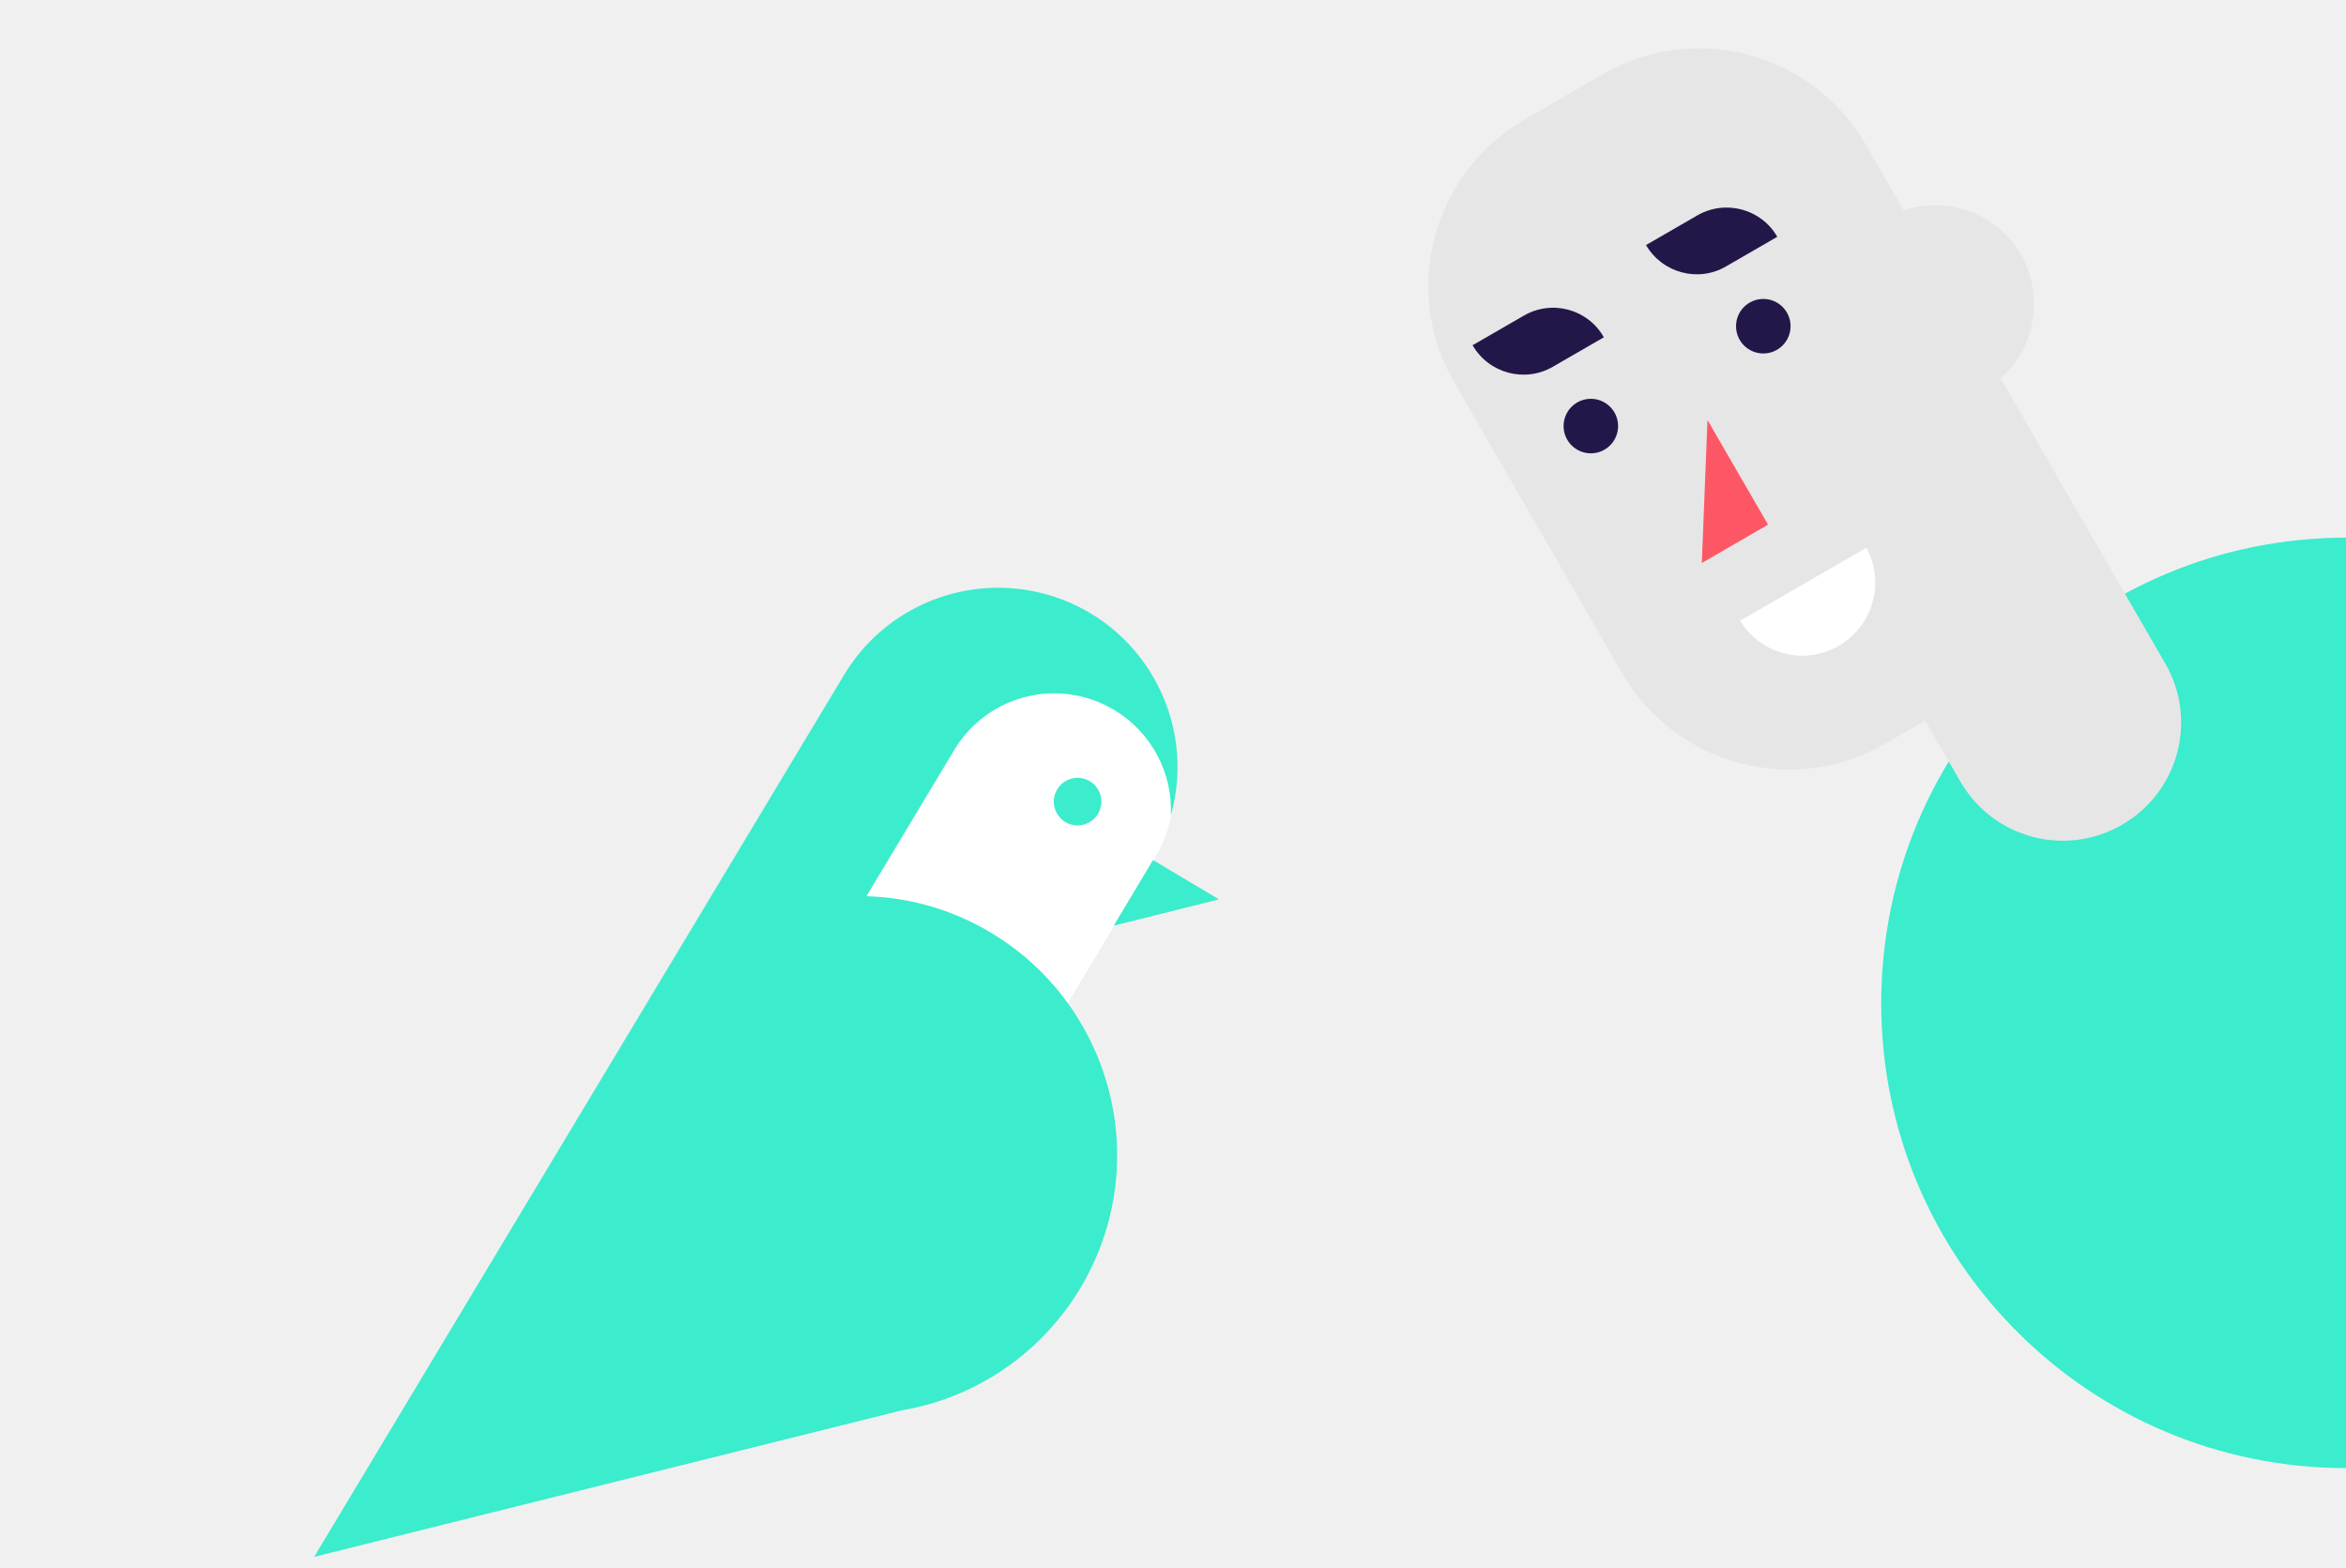
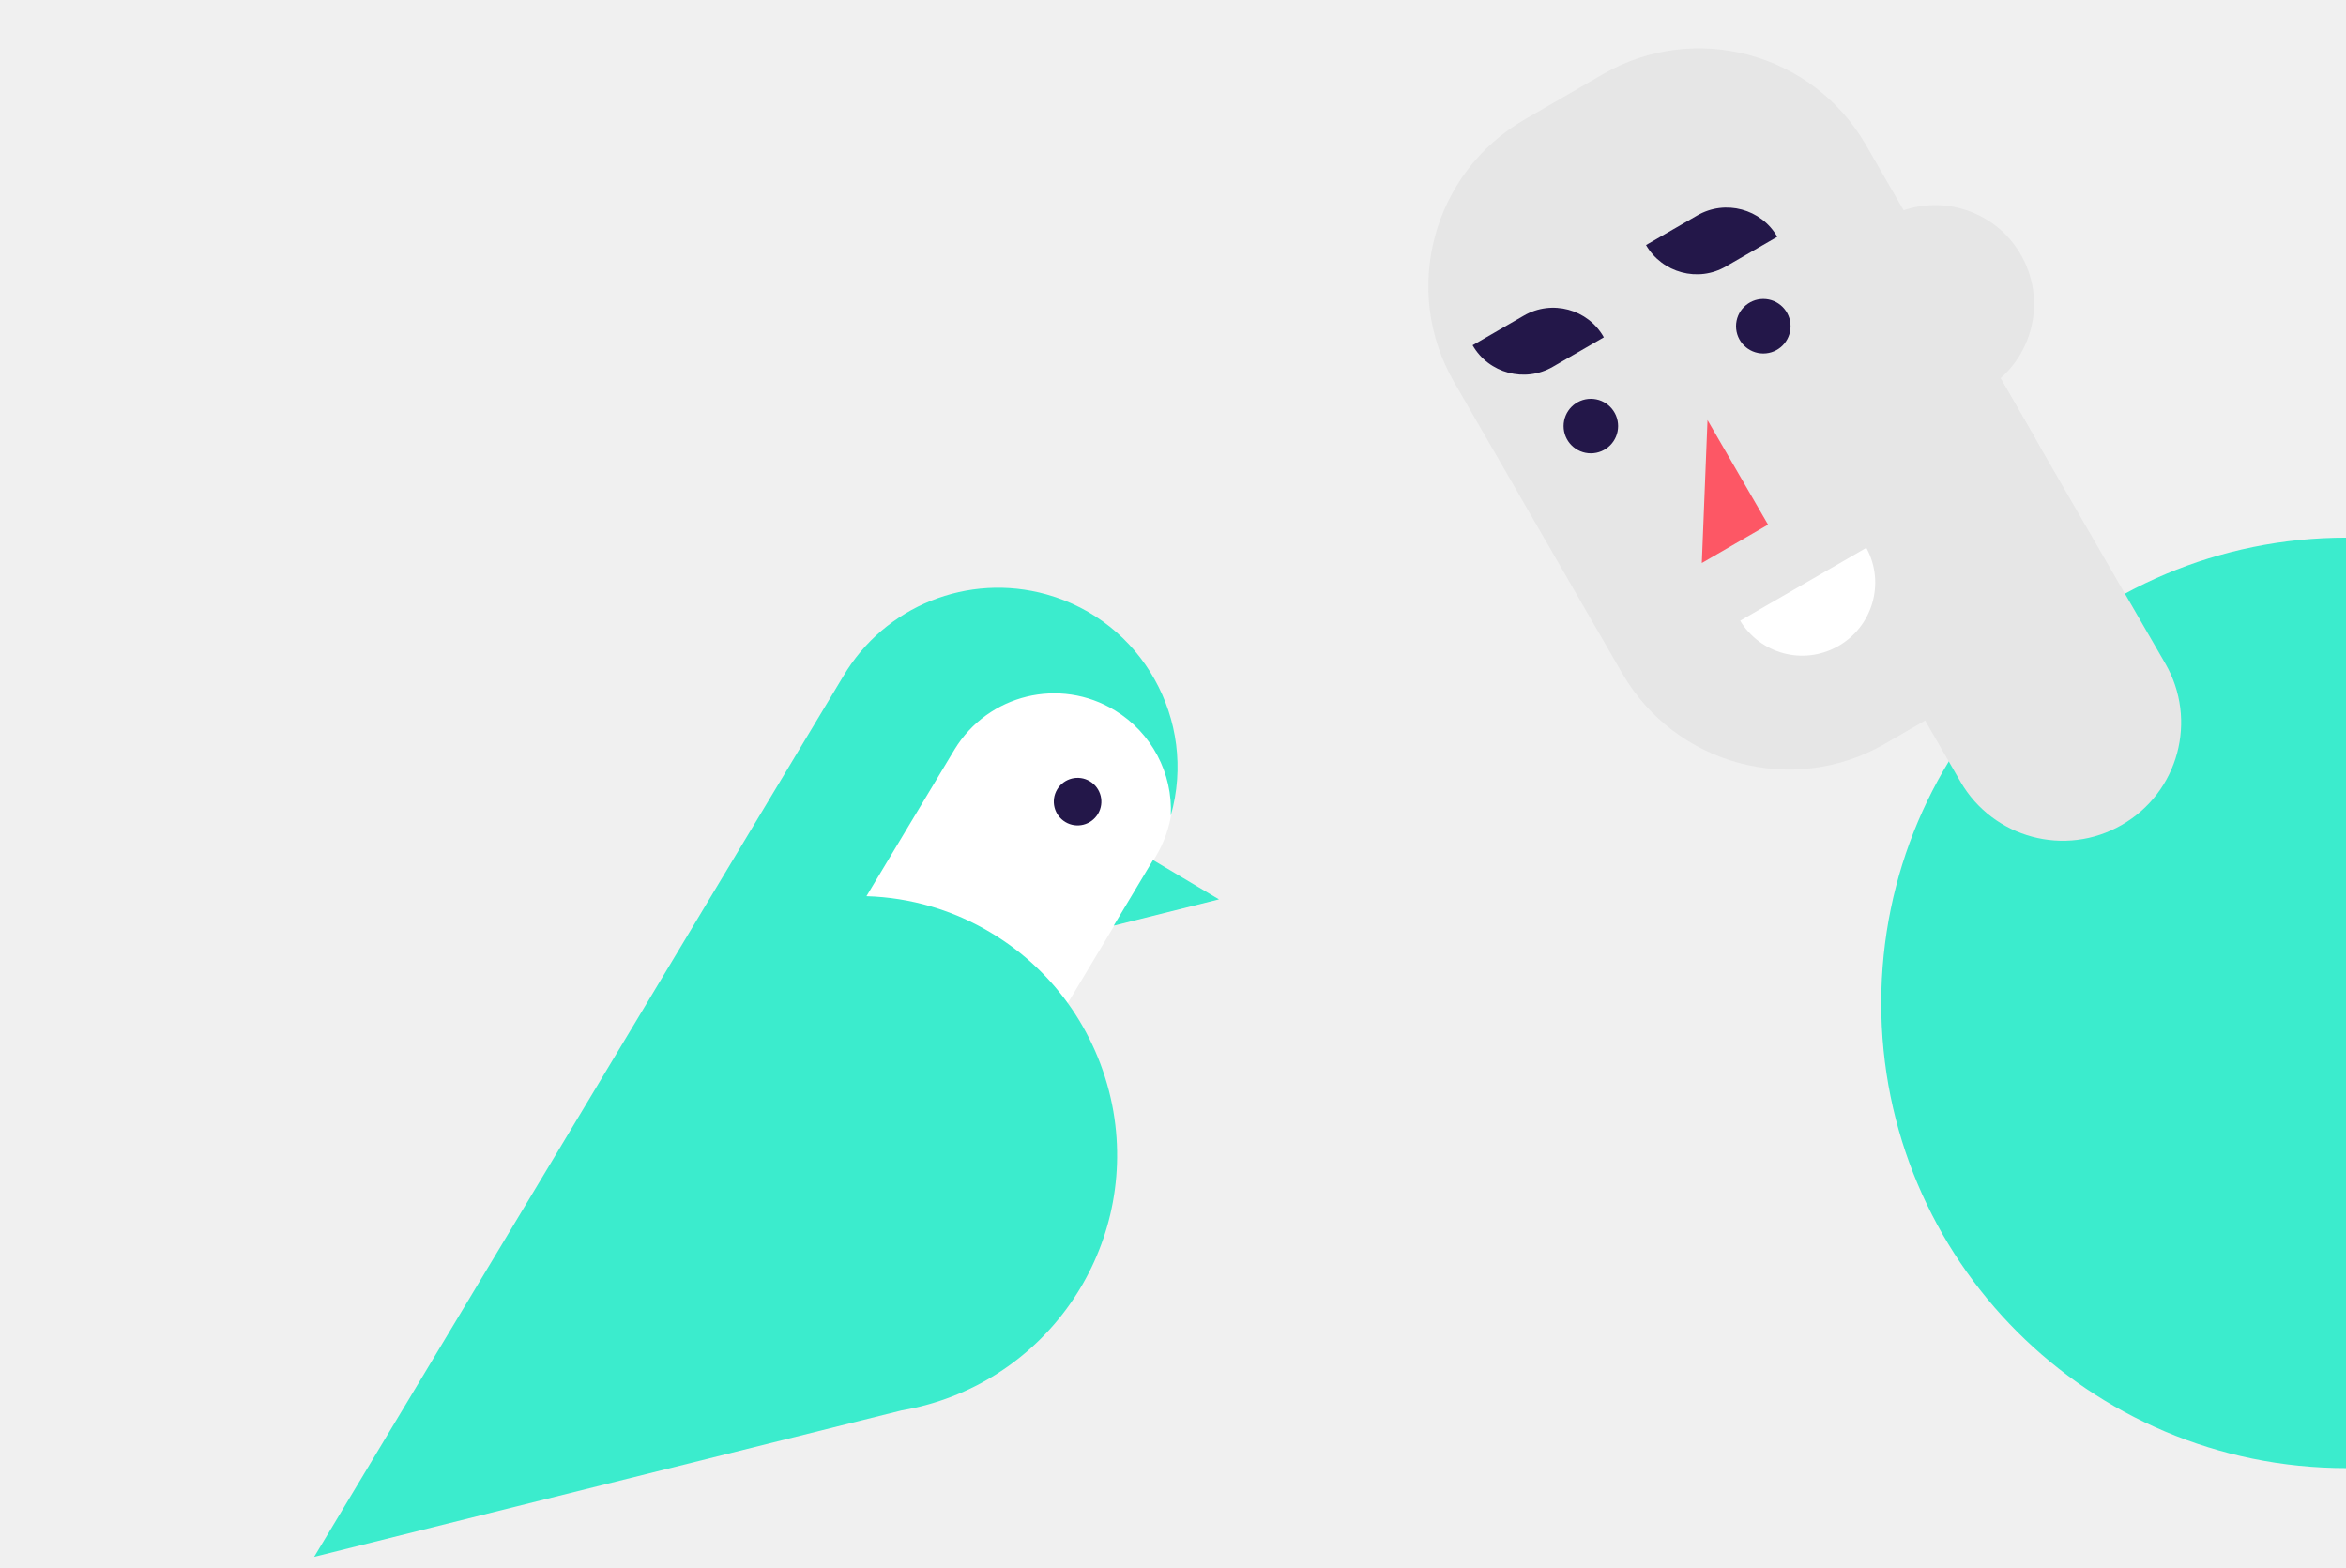
- <svg id="Layer_1" viewBox="0 0 740 494.4">
-   <style>
-         .st0{fill:#3beccd}
-         .st1{fill:#e6e6e6}
-         .st2{fill:#231749}
-         .st3{fill:#fff}
- 
-         transform: translate3d(-100%, 0, 0);
- 
-         .alt * {
-             right: 0;
-             left: auto;
-             transform: translate3d(0, 0, 0);
-         }
- 
-         .handnote {
-             transition: all 1s ease;
-             transition-delay: 0.7s;
-             transform: translate3d(-40px, 60px, 0);
-         }
-         .megaphone {
-             transition: all 1s ease;
-             transition-delay: 0.7s;
-             transform: translate3d(-40px, 60px, 0);
-             transform: rotate(12deg);
-         }
-         .waggy {
-             transition: all 1s ease;
-             transition-delay: 0.7s;
-             transform: translate3d(0, 200px, 0) rotate(60deg);
-         }
-         .active {
-             transform: translate3d(0, 0, 0);
-             .handnote {
-                 transform: translate3d(0, 0, 0);
-             }
-             .megaphone {
-                 transform: translate3d(0, 0, 0);
-                 transform: rotate(-4deg);
-             }
-             .waggy {
-                 transform: translate3d(0, 0, 0) rotate(0);
-             }
-         }
-     </style>
+ <svg xmlns="http://www.w3.org/2000/svg" id="Layer_1" viewBox="0 0 740 494.4">
+   <style>.st0{fill:#3beccd}.st1{fill:#e6e6e6}.st2{fill:#231749}.st3{fill:#fff}.st4{fill:#fd5765}</style>
  <path class="st0" d="M740.3 169.6c-81.1-.1-146.8 65.6-146.9 146.7S659 463.1 740.1 463.1l.2-293.5z" />
  <path class="st1" d="M619.3 220.3l-24.7 14.3c-29 16.8-66.1 6.8-82.9-22.2l-53-91.8c-16.8-29-6.8-66.1 22.2-82.9l24.7-14.3c29-16.8 66.1-6.8 82.9 22.2l53 91.8c16.7 29 6.8 66.1-22.2 82.9z" />
  <path class="st1" d="M669.3 260.2c-17.8 10.3-40.6 4.2-50.9-13.6l-59.1-102.4c-10.3-17.8-4.2-40.6 13.6-50.9 17.8-10.3 40.6-4.2 50.9 13.6L683 209.3c10.3 17.8 4.2 40.6-13.7 50.9z" />
  <path class="st1" d="M594.1 69.3c14.7-9 33.9-4.4 42.9 10.3s4.4 33.9-10.3 42.9c-.4.3-.9.5-1.4.8l-31.2-54z" />
  <circle class="st2" cx="556.2" cy="102.9" r="8.6" />
  <circle class="st2" cx="501.8" cy="134.4" r="8.6" />
  <path class="st3" d="M588.7 172.8c6.1 11.2 1.9 25.1-9.2 31.2-10.8 5.9-24.2 2.3-30.6-8.2l39.8-23z" />
-   <path fill="#fd5765" d="M536.8 177.6l20.9-12.1-19.1-33z" />
-   <path class="st2" d="M535.3 68l-16.1 9.3c5.1 8.8 16.5 11.9 25.3 6.7l16.1-9.3c-5-8.8-16.4-11.9-25.3-6.7.1 0 0 0 0 0zM480.6 99.6l-16.1 9.3c5.1 8.9 16.5 11.9 25.3 6.8l16.1-9.3c-5-8.9-16.4-12-25.3-6.8.1 0 0 0 0 0z" />
-   <path class="st3 waggy" d="M351.4 217.8c18.1 10.9 24 34.4 13.1 52.5l-38 63.3-65.5-39.4 38-63.3c10.8-18.1 34.3-23.9 52.4-13.1z" />
-   <ellipse transform="rotate(-59.011 339.875 252.88)" class="st0 waggy" cx="339.9" cy="252.9" rx="7.5" ry="7.5" />
-   <path class="st0 waggy" d="M363.7 271.3L351.3 292l33.2-8.3z" />
-   <path class="st0 waggy" d="M312.7 294.3c-11.9-7.2-25.5-11.2-39.4-11.6l27.8-46.3c10.6-17.4 33.2-22.9 50.6-12.3 11.5 7 18.3 19.8 17.6 33.2 8.5-30.1-9.1-61.4-39.2-69.8-24.7-6.9-51 3.6-64.1 25.8l-73 121.5-93.9 156.3 185.3-46.2c44.5-7.6 74.4-49.8 66.8-94.3-4.1-23.5-18.1-44.1-38.5-56.3z" />
+   <path class="st4" d="M536.8 177.6l20.9-12.1-19.1-33z" />
+   <path class="st2" d="M535.3 68l-16.1 9.3c5.1 8.8 16.5 11.9 25.3 6.7l16.1-9.3c-5-8.8-16.4-11.9-25.3-6.7.1 0 0 0 0 0zm-54.7 31.6l-16.1 9.3c5.1 8.9 16.5 11.9 25.3 6.8l16.1-9.3c-5-8.9-16.4-12-25.3-6.8.1 0 0 0 0 0z" />
+   <path class="st3" d="M351.4 217.8c18.1 10.9 24 34.4 13.1 52.5l-38 63.3-65.5-39.4 38-63.3c10.8-18.1 34.3-23.9 52.4-13.1z" />
+   <ellipse transform="rotate(-59.011 339.875 252.88)" class="st2" cx="339.9" cy="252.9" rx="7.5" ry="7.5" />
+   <path class="st0" d="M363.7 271.3L351.3 292l33.2-8.3z" />
+   <path class="st0" d="M312.7 294.3c-11.9-7.2-25.5-11.2-39.4-11.6l27.8-46.3c10.6-17.4 33.2-22.9 50.6-12.3 11.5 7 18.3 19.8 17.6 33.2 8.5-30.1-9.1-61.4-39.2-69.8-24.7-6.9-51 3.6-64.1 25.8l-73 121.5-93.9 156.3 185.3-46.2c44.5-7.6 74.4-49.8 66.8-94.3-4.1-23.5-18.1-44.1-38.5-56.3z" />
</svg>
